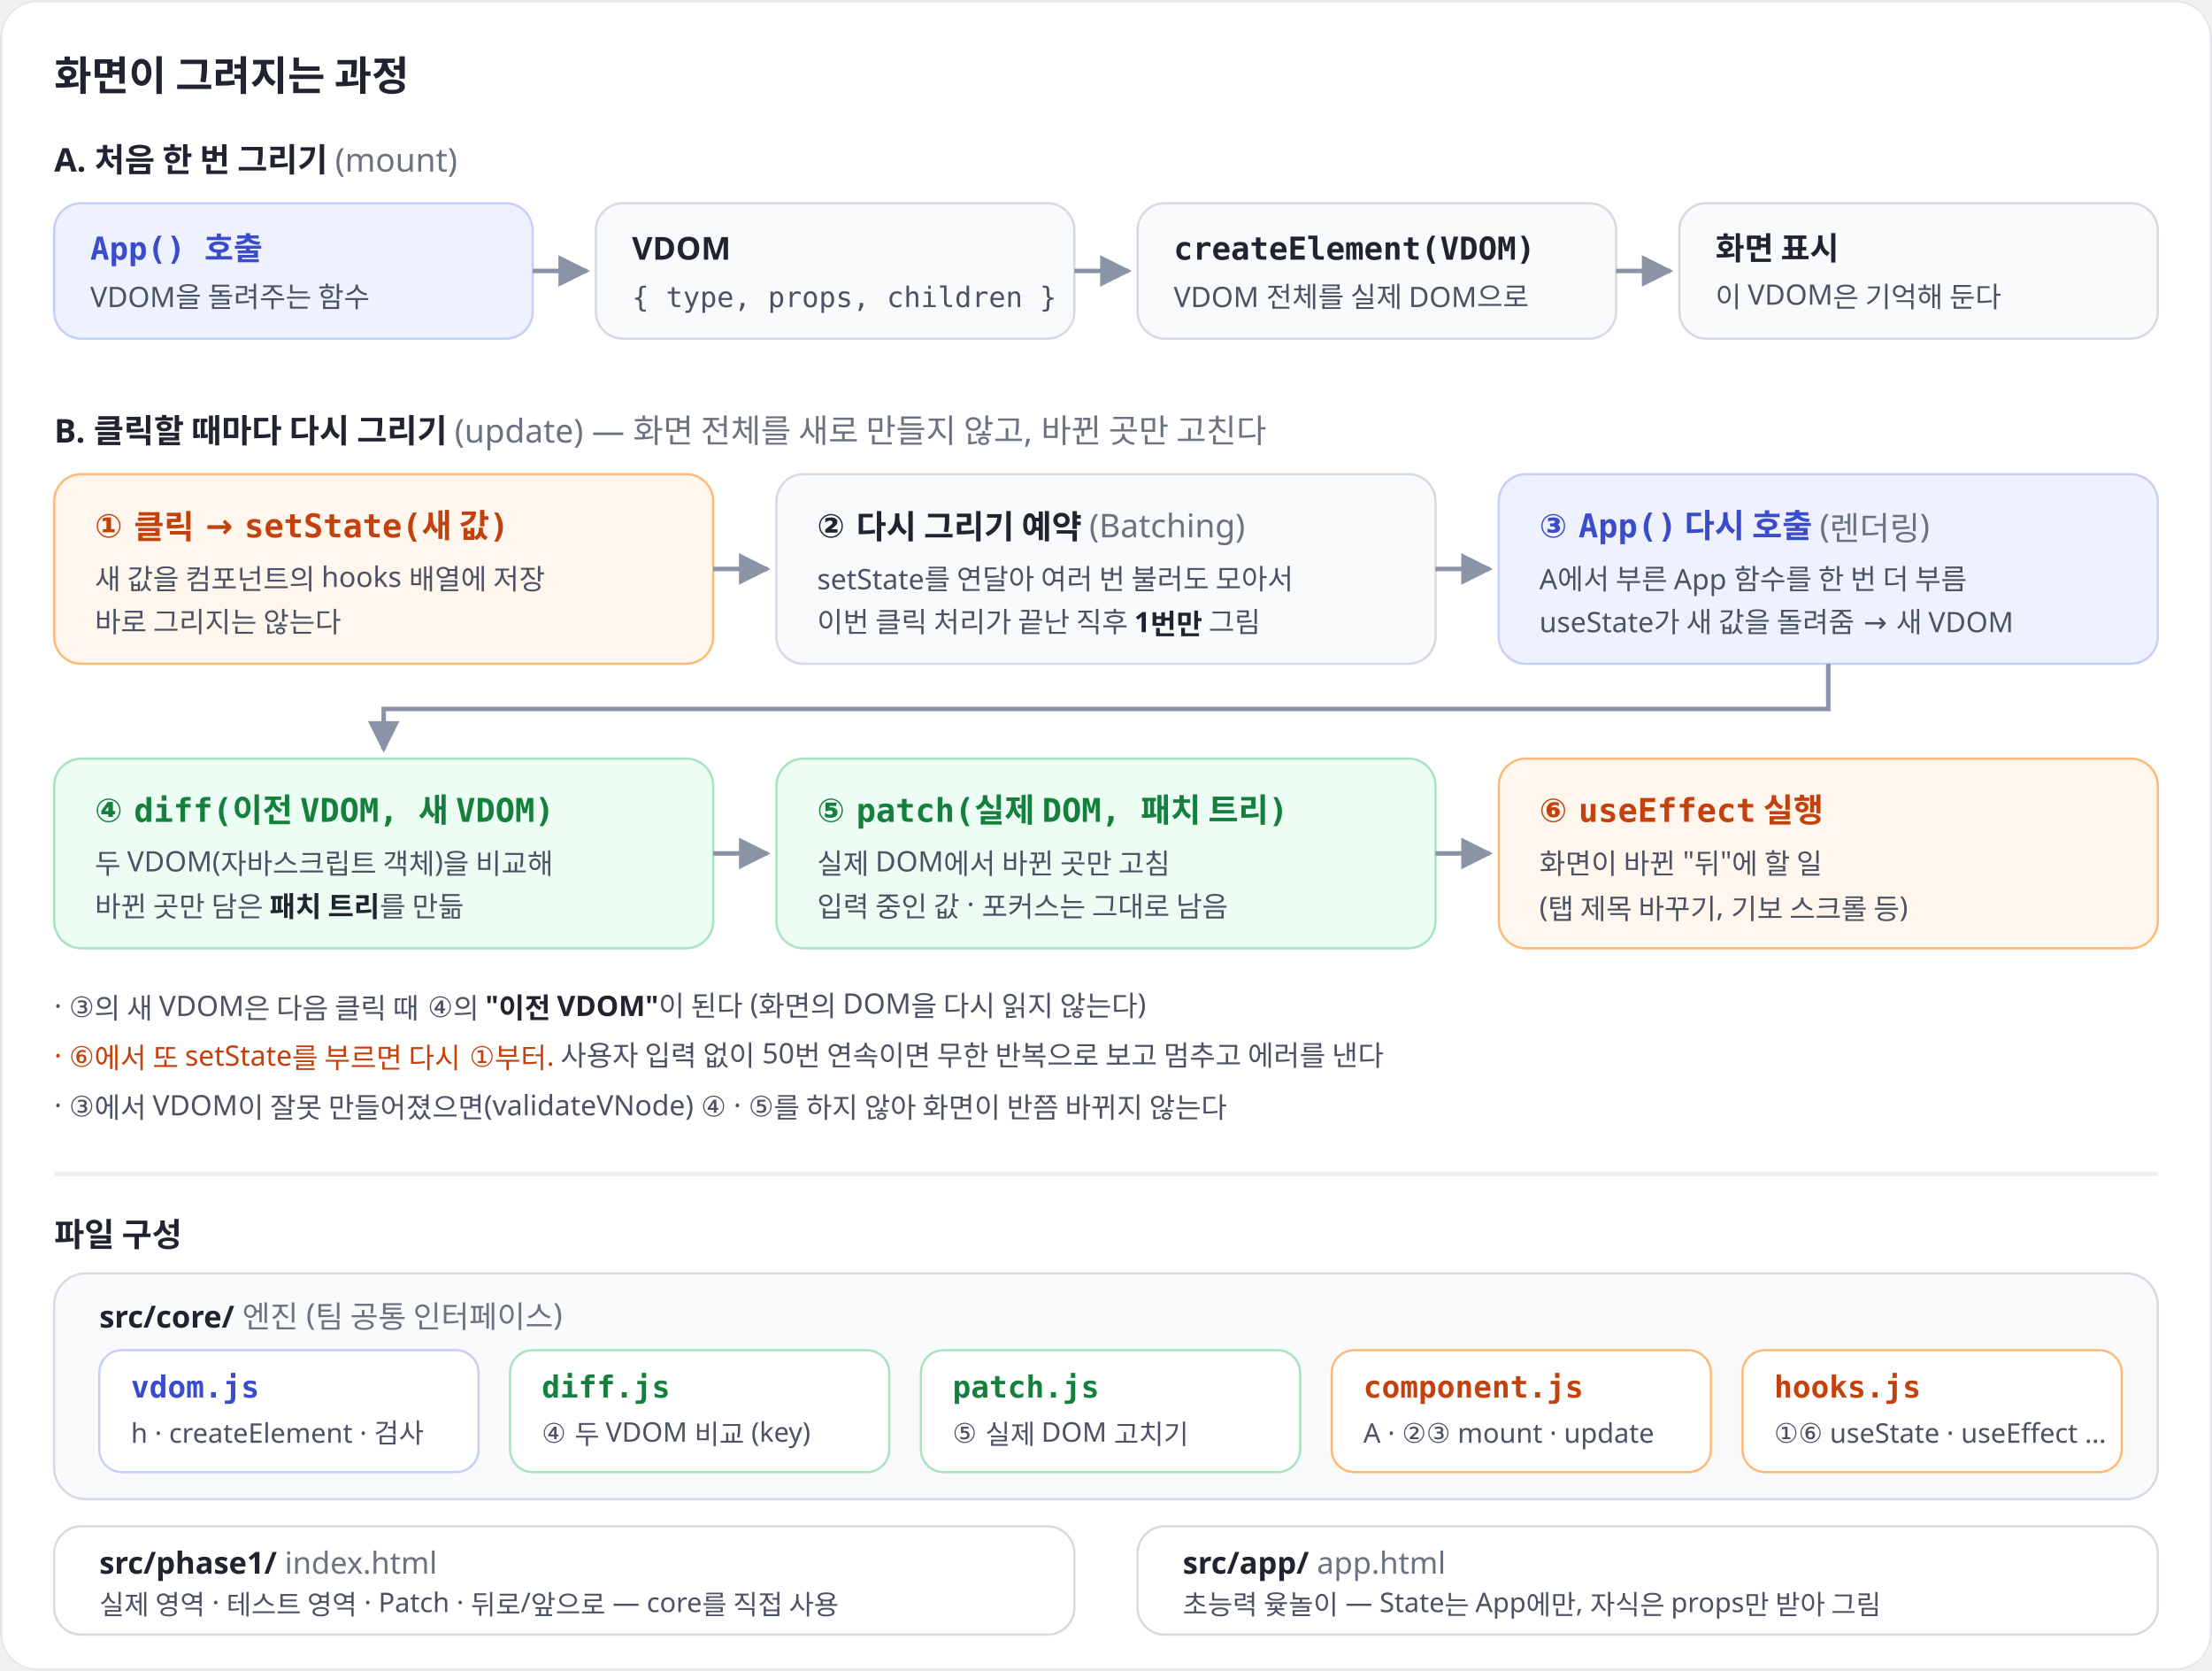
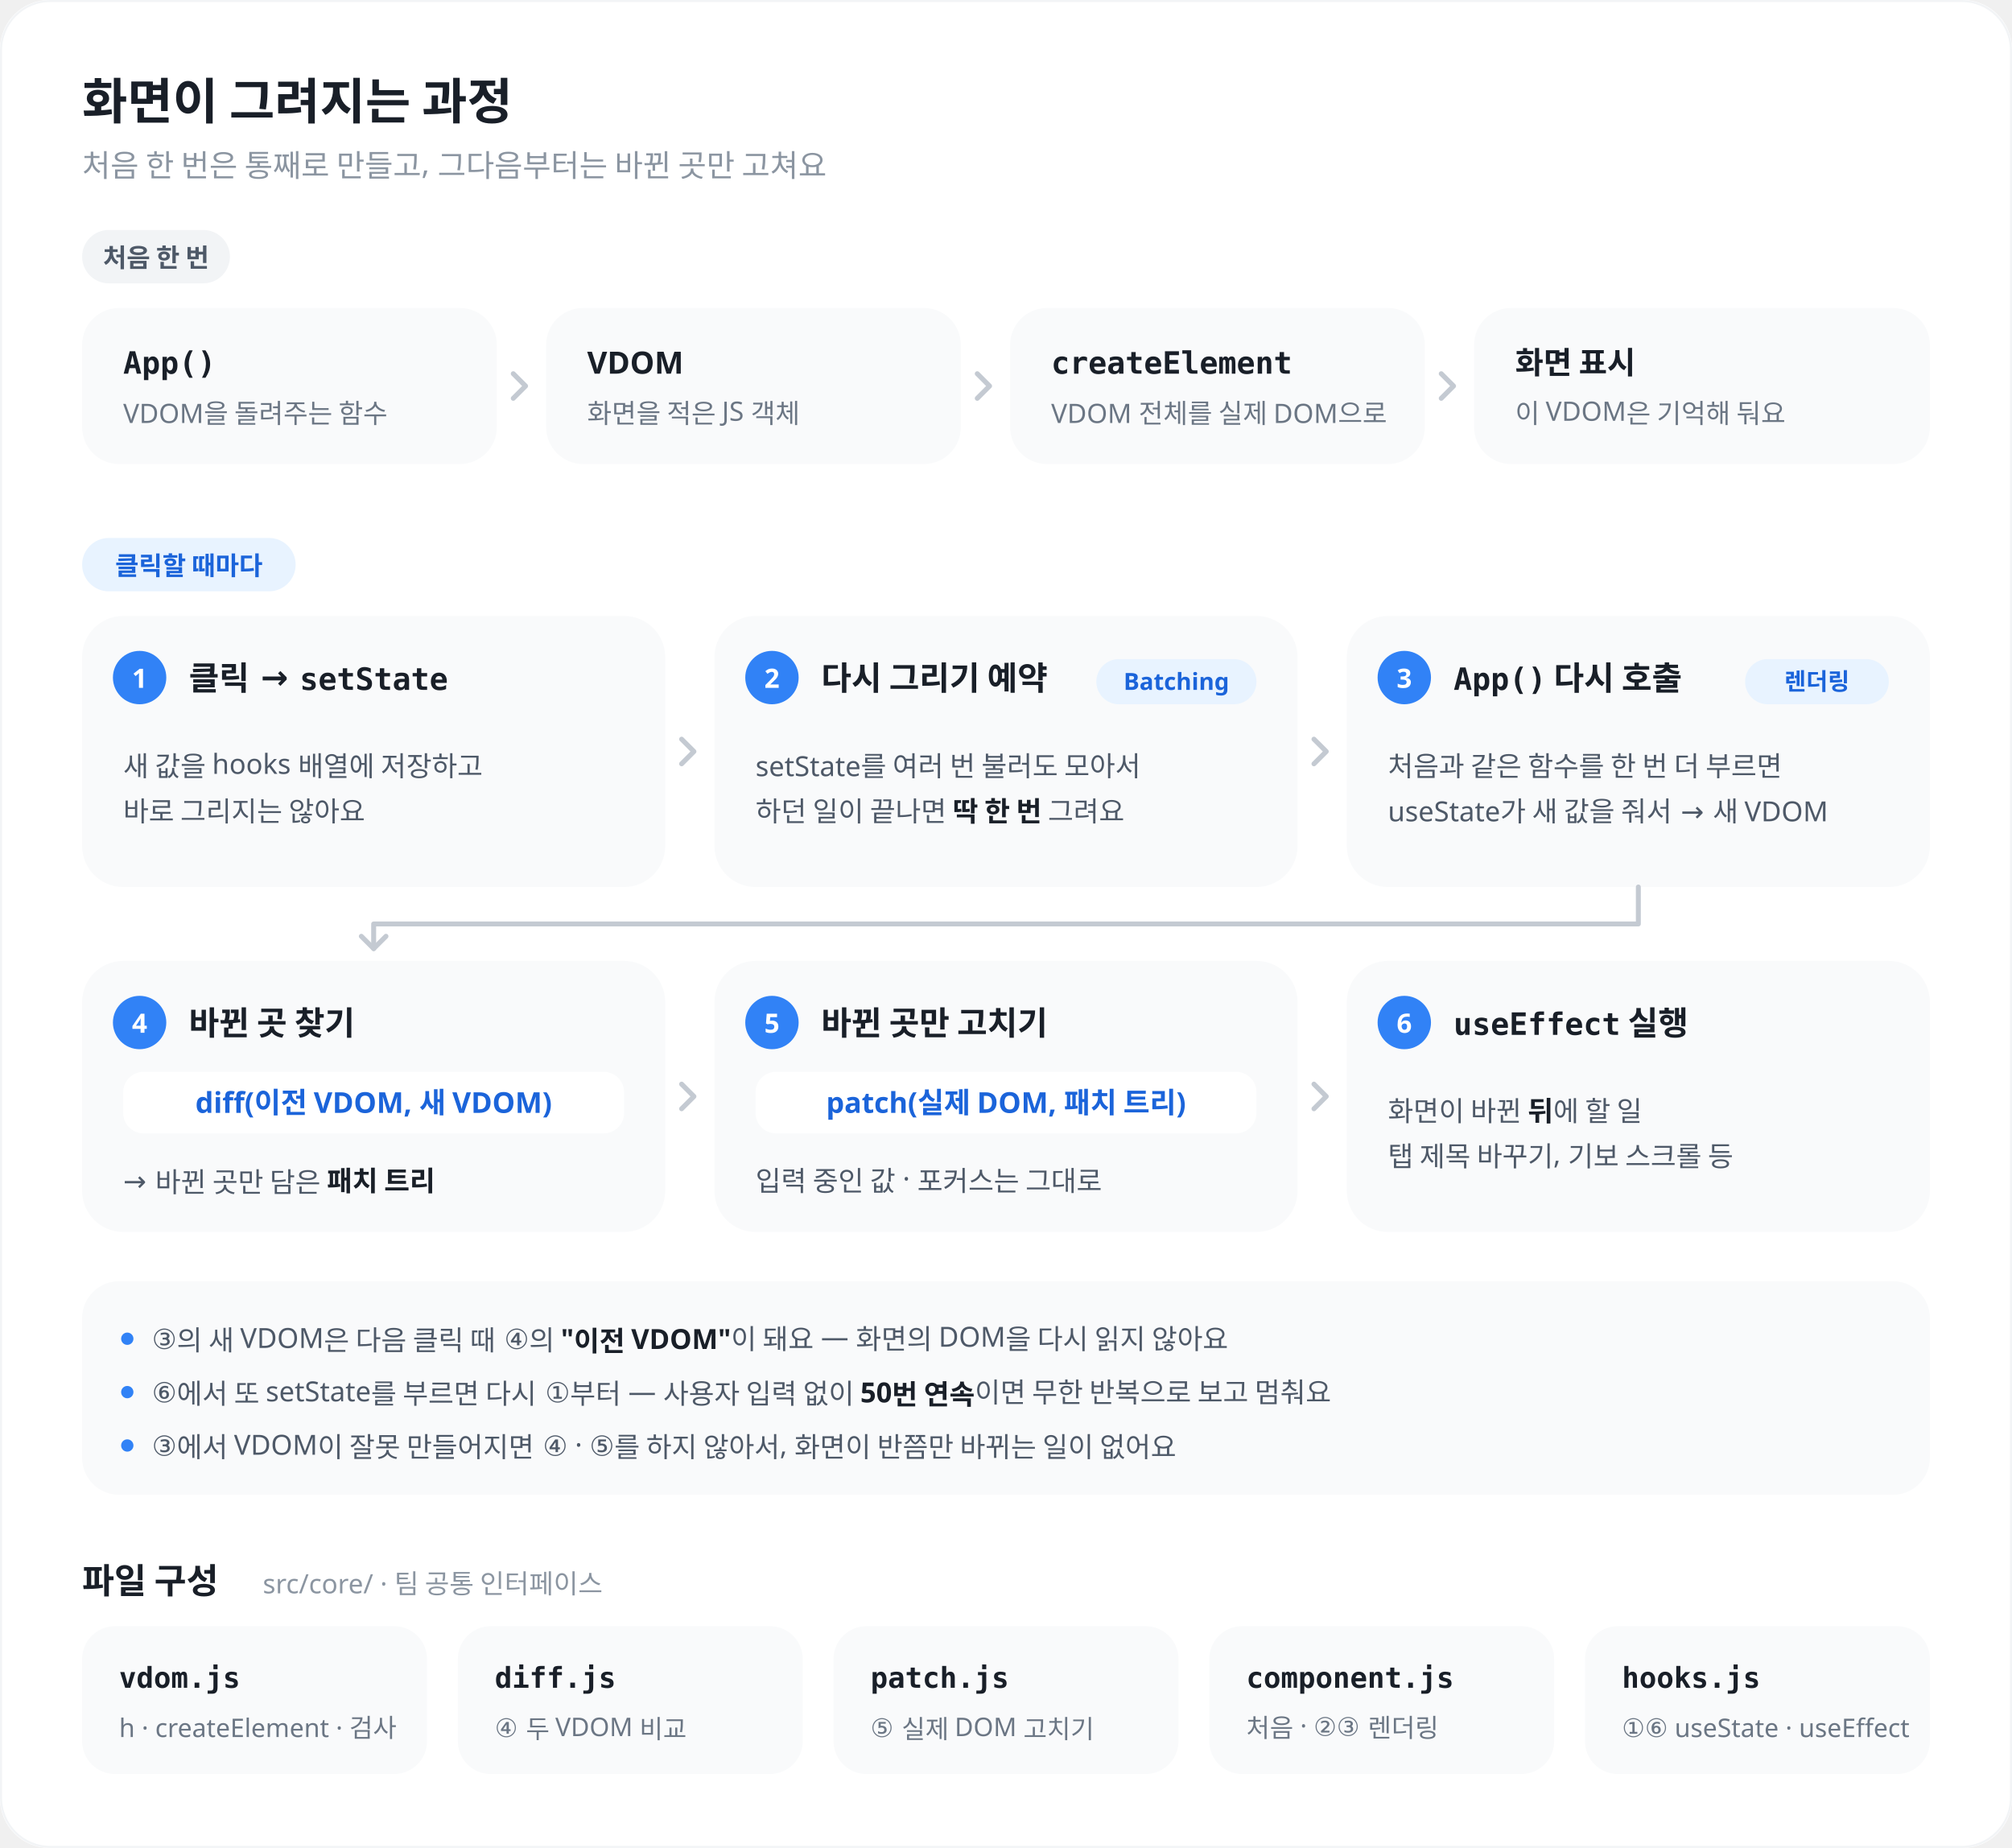
- <svg xmlns="http://www.w3.org/2000/svg" viewBox="0 0 980 740" width="980" height="740" font-family="Pretendard, 'Malgun Gothic', 'Apple SD Gothic Neo', 'Noto Sans KR', sans-serif">
-   <defs>
-     <marker id="a" viewBox="0 0 10 10" refX="9" refY="5" markerWidth="7" markerHeight="7" orient="auto-start-reverse">
-       <path d="M0,0 L10,5 L0,10 z" fill="#8b93a7" />
-     </marker>
-     <marker id="b" viewBox="0 0 10 10" refX="9" refY="5" markerWidth="7" markerHeight="7" orient="auto-start-reverse">
-       <path d="M0,0 L10,5 L0,10 z" fill="#d97706" />
-     </marker>
-   </defs>
-   <rect width="980" height="740" rx="16" fill="#ffffff" />
-   <rect x="0.5" y="0.5" width="979" height="739" rx="16" fill="none" stroke="#e5e7eb" />
-   <text x="24" y="40" font-size="18" font-weight="800" fill="#1f2430">화면이 그려지는 과정</text>
-   <text x="24" y="76" font-size="14.5" font-weight="700" fill="#1f2430">A. 처음 한 번 그리기 <tspan font-weight="400" fill="#6b7280">(mount)</tspan>
-   </text>
-   <g font-size="12.5">
-     <rect x="24" y="90" width="212" height="60" rx="12" fill="#eef1ff" stroke="#c7cff9" />
-     <text x="40" y="115" font-size="14" font-weight="700" fill="#3b4cca" font-family="Consolas, monospace">App() 호출</text>
-     <text x="40" y="136" fill="#4b5263">VDOM을 돌려주는 함수</text>
-     <rect x="264" y="90" width="212" height="60" rx="12" fill="#f8fafc" stroke="#d6dae3" />
-     <text x="280" y="115" font-size="14" font-weight="700" fill="#1f2430">VDOM</text>
-     <text x="280" y="136" fill="#4b5263" font-family="Consolas, monospace">{ type, props, children }</text>
-     <rect x="504" y="90" width="212" height="60" rx="12" fill="#f8fafc" stroke="#d6dae3" />
-     <text x="520" y="115" font-size="14" font-weight="700" fill="#1f2430" font-family="Consolas, monospace">createElement(VDOM)</text>
-     <text x="520" y="136" fill="#4b5263">VDOM 전체를 실제 DOM으로</text>
-     <rect x="744" y="90" width="212" height="60" rx="12" fill="#f8fafc" stroke="#d6dae3" />
-     <text x="760" y="115" font-size="14" font-weight="700" fill="#1f2430">화면 표시</text>
-     <text x="760" y="136" fill="#4b5263">이 VDOM은 기억해 둔다</text>
+ <svg xmlns="http://www.w3.org/2000/svg" viewBox="0 0 980 900" width="980" height="900" font-family="Pretendard, 'Apple SD Gothic Neo', 'Malgun Gothic', 'Noto Sans KR', sans-serif">
+   <rect width="980" height="900" rx="24" fill="#ffffff" />
+   <rect x="0.5" y="0.5" width="979" height="899" rx="24" fill="none" stroke="#f2f4f6" />
+   <text x="40" y="58" font-size="24" font-weight="800" fill="#191f28">화면이 그려지는 과정</text>
+   <text x="40" y="86" font-size="15" fill="#8b95a1">처음 한 번은 통째로 만들고, 그다음부터는 바뀐 곳만 고쳐요</text>
+   <rect x="40" y="112" width="72" height="26" rx="13" fill="#f2f4f6" />
+   <text x="76" y="130" font-size="12.5" font-weight="700" fill="#4e5968" text-anchor="middle">처음 한 번</text>
+   <g font-size="13" fill="#6b7684">
+     <rect x="40" y="150" width="202" height="76" rx="18" fill="#f9fafb" />
+     <text x="60" y="182" font-size="15" font-weight="800" fill="#191f28" font-family="'JetBrains Mono', Consolas, monospace">App()</text>
+     <text x="60" y="206">VDOM을 돌려주는 함수</text>
+     <rect x="266" y="150" width="202" height="76" rx="18" fill="#f9fafb" />
+     <text x="286" y="182" font-size="15" font-weight="800" fill="#191f28">VDOM</text>
+     <text x="286" y="206">화면을 적은 JS 객체</text>
+     <rect x="492" y="150" width="202" height="76" rx="18" fill="#f9fafb" />
+     <text x="512" y="182" font-size="15" font-weight="800" fill="#191f28" font-family="'JetBrains Mono', Consolas, monospace">createElement</text>
+     <text x="512" y="206">VDOM 전체를 실제 DOM으로</text>
+     <rect x="718" y="150" width="222" height="76" rx="18" fill="#f9fafb" />
+     <text x="738" y="182" font-size="15" font-weight="800" fill="#191f28">화면 표시</text>
+     <text x="738" y="206">이 VDOM은 기억해 둬요</text>
  </g>
-   <line x1="236" y1="120" x2="260" y2="120" stroke="#8b93a7" stroke-width="2" marker-end="url(#a)" />
-   <line x1="476" y1="120" x2="500" y2="120" stroke="#8b93a7" stroke-width="2" marker-end="url(#a)" />
-   <line x1="716" y1="120" x2="740" y2="120" stroke="#8b93a7" stroke-width="2" marker-end="url(#a)" />
-   <text x="24" y="196" font-size="14.5" font-weight="700" fill="#1f2430">B. 클릭할 때마다 다시 그리기 <tspan font-weight="400" fill="#6b7280">(update) — 화면 전체를 새로 만들지 않고, 바뀐 곳만 고친다</tspan>
-   </text>
-   <g font-size="12.5">
-     <rect x="24" y="210" width="292" height="84" rx="12" fill="#fff7ed" stroke="#fdba74" />
-     <text x="42" y="238" font-size="14.5" font-weight="700" fill="#c2410c">① 클릭 → <tspan font-family="Consolas, monospace">setState(새 값)</tspan>
+   <g fill="none" stroke="#c4cad2" stroke-width="2.4" stroke-linecap="round" stroke-linejoin="round">
+     <path d="M250 182 l6 6 l-6 6" />
+     <path d="M476 182 l6 6 l-6 6" />
+     <path d="M702 182 l6 6 l-6 6" />
+   </g>
+   <rect x="40" y="262" width="104" height="26" rx="13" fill="#e8f3ff" />
+   <text x="92" y="280" font-size="12.5" font-weight="700" fill="#1b64da" text-anchor="middle">클릭할 때마다</text>
+   <g font-size="13.5" fill="#4e5968">
+     <rect x="40" y="300" width="284" height="132" rx="20" fill="#f9fafb" />
+     <circle cx="68" cy="330" r="13" fill="#3182f6" />
+     <text x="68" y="335" font-size="13" font-weight="800" fill="#ffffff" text-anchor="middle">1</text>
+     <text x="92" y="336" font-size="16" font-weight="800" fill="#191f28">클릭 → <tspan font-family="'JetBrains Mono', Consolas, monospace" font-size="15">setState</tspan>
    </text>
-     <text x="42" y="261" fill="#4b5263">새 값을 컴포넌트의 hooks 배열에 저장</text>
-     <text x="42" y="280" fill="#4b5263">바로 그리지는 않는다</text>
-     <rect x="344" y="210" width="292" height="84" rx="12" fill="#f8fafc" stroke="#d6dae3" />
-     <text x="362" y="238" font-size="14.5" font-weight="700" fill="#1f2430">② 다시 그리기 예약 <tspan font-weight="400" fill="#6b7280">(Batching)</tspan>
+     <text x="60" y="378">새 값을 hooks 배열에 저장하고</text>
+     <text x="60" y="400">바로 그리지는 않아요</text>
+     <rect x="348" y="300" width="284" height="132" rx="20" fill="#f9fafb" />
+     <circle cx="376" cy="330" r="13" fill="#3182f6" />
+     <text x="376" y="335" font-size="13" font-weight="800" fill="#ffffff" text-anchor="middle">2</text>
+     <text x="400" y="336" font-size="16" font-weight="800" fill="#191f28">다시 그리기 예약</text>
+     <rect x="534" y="321" width="78" height="22" rx="11" fill="#e8f3ff" />
+     <text x="573" y="336" font-size="11.5" font-weight="700" fill="#1b64da" text-anchor="middle">Batching</text>
+     <text x="368" y="378">setState를 여러 번 불러도 모아서</text>
+     <text x="368" y="400">하던 일이 끝나면 <tspan font-weight="800" fill="#191f28">딱 한 번</tspan> 그려요</text>
+     <rect x="656" y="300" width="284" height="132" rx="20" fill="#f9fafb" />
+     <circle cx="684" cy="330" r="13" fill="#3182f6" />
+     <text x="684" y="335" font-size="13" font-weight="800" fill="#ffffff" text-anchor="middle">3</text>
+     <text x="708" y="336" font-size="16" font-weight="800" fill="#191f28">
+       <tspan font-family="'JetBrains Mono', Consolas, monospace" font-size="15">App()</tspan> 다시 호출</text>
+     <rect x="850" y="321" width="70" height="22" rx="11" fill="#e8f3ff" />
+     <text x="885" y="336" font-size="11.5" font-weight="700" fill="#1b64da" text-anchor="middle">렌더링</text>
+     <text x="676" y="378">처음과 같은 함수를 한 번 더 부르면</text>
+     <text x="676" y="400">useState가 새 값을 줘서 → 새 VDOM</text>
+     <rect x="40" y="468" width="284" height="132" rx="20" fill="#f9fafb" />
+     <circle cx="68" cy="498" r="13" fill="#3182f6" />
+     <text x="68" y="503" font-size="13" font-weight="800" fill="#ffffff" text-anchor="middle">4</text>
+     <text x="92" y="504" font-size="16" font-weight="800" fill="#191f28">바뀐 곳 찾기</text>
+     <rect x="60" y="522" width="244" height="30" rx="10" fill="#ffffff" />
+     <text x="182" y="542" font-size="14" font-weight="700" fill="#1b64da" text-anchor="middle">diff(이전 VDOM, 새 VDOM)</text>
+     <text x="60" y="580">→ 바뀐 곳만 담은 <tspan font-weight="800" fill="#191f28">패치 트리</tspan>
    </text>
-     <text x="362" y="261" fill="#4b5263">setState를 연달아 여러 번 불러도 모아서</text>
-     <text x="362" y="280" fill="#4b5263">이번 클릭 처리가 끝난 직후 <tspan font-weight="700" fill="#1f2430">1번만</tspan> 그림</text>
-     <rect x="664" y="210" width="292" height="84" rx="12" fill="#eef1ff" stroke="#c7cff9" />
-     <text x="682" y="238" font-size="14.5" font-weight="700" fill="#3b4cca">③ <tspan font-family="Consolas, monospace">App()</tspan> 다시 호출 <tspan font-weight="400" fill="#6b7280">(렌더링)</tspan>
-     </text>
-     <text x="682" y="261" fill="#4b5263">A에서 부른 App 함수를 한 번 더 부름</text>
-     <text x="682" y="280" fill="#4b5263">useState가 새 값을 돌려줌 → 새 VDOM</text>
-     <rect x="24" y="336" width="292" height="84" rx="12" fill="#ecfdf3" stroke="#a7e3bf" />
-     <text x="42" y="364" font-size="14.5" font-weight="700" fill="#15803d">④ <tspan font-family="Consolas, monospace">diff(이전 VDOM, 새 VDOM)</tspan>
-     </text>
-     <text x="42" y="387" fill="#4b5263">두 VDOM(자바스크립트 객체)을 비교해</text>
-     <text x="42" y="406" fill="#4b5263">바뀐 곳만 담은 <tspan font-weight="700" fill="#1f2430">패치 트리</tspan>를 만듦</text>
-     <rect x="344" y="336" width="292" height="84" rx="12" fill="#ecfdf3" stroke="#a7e3bf" />
-     <text x="362" y="364" font-size="14.5" font-weight="700" fill="#15803d">⑤ <tspan font-family="Consolas, monospace">patch(실제 DOM, 패치 트리)</tspan>
-     </text>
-     <text x="362" y="387" fill="#4b5263">실제 DOM에서 바뀐 곳만 고침</text>
-     <text x="362" y="406" fill="#4b5263">입력 중인 값 · 포커스는 그대로 남음</text>
-     <rect x="664" y="336" width="292" height="84" rx="12" fill="#fff7ed" stroke="#fdba74" />
-     <text x="682" y="364" font-size="14.5" font-weight="700" fill="#c2410c">⑥ <tspan font-family="Consolas, monospace">useEffect</tspan> 실행</text>
-     <text x="682" y="387" fill="#4b5263">화면이 바뀐 "뒤"에 할 일</text>
-     <text x="682" y="406" fill="#4b5263">(탭 제목 바꾸기, 기보 스크롤 등)</text>
+     <rect x="348" y="468" width="284" height="132" rx="20" fill="#f9fafb" />
+     <circle cx="376" cy="498" r="13" fill="#3182f6" />
+     <text x="376" y="503" font-size="13" font-weight="800" fill="#ffffff" text-anchor="middle">5</text>
+     <text x="400" y="504" font-size="16" font-weight="800" fill="#191f28">바뀐 곳만 고치기</text>
+     <rect x="368" y="522" width="244" height="30" rx="10" fill="#ffffff" />
+     <text x="490" y="542" font-size="14" font-weight="700" fill="#1b64da" text-anchor="middle">patch(실제 DOM, 패치 트리)</text>
+     <text x="368" y="580">입력 중인 값 · 포커스는 그대로</text>
+     <rect x="656" y="468" width="284" height="132" rx="20" fill="#f9fafb" />
+     <circle cx="684" cy="498" r="13" fill="#3182f6" />
+     <text x="684" y="503" font-size="13" font-weight="800" fill="#ffffff" text-anchor="middle">6</text>
+     <text x="708" y="504" font-size="16" font-weight="800" fill="#191f28">
+       <tspan font-family="'JetBrains Mono', Consolas, monospace" font-size="15">useEffect</tspan> 실행</text>
+     <text x="676" y="546">화면이 바뀐 <tspan font-weight="800" fill="#191f28">뒤</tspan>에 할 일</text>
+     <text x="676" y="568">탭 제목 바꾸기, 기보 스크롤 등</text>
  </g>
-   <line x1="316" y1="252" x2="340" y2="252" stroke="#8b93a7" stroke-width="2" marker-end="url(#a)" />
-   <line x1="636" y1="252" x2="660" y2="252" stroke="#8b93a7" stroke-width="2" marker-end="url(#a)" />
-   <path d="M810 294 L810 314 L170 314 L170 332" fill="none" stroke="#8b93a7" stroke-width="2" marker-end="url(#a)" />
-   <line x1="316" y1="378" x2="340" y2="378" stroke="#8b93a7" stroke-width="2" marker-end="url(#a)" />
-   <line x1="636" y1="378" x2="660" y2="378" stroke="#8b93a7" stroke-width="2" marker-end="url(#a)" />
-   <g font-size="12.5" fill="#4b5263">
-     <text x="24" y="450">· ③의 새 VDOM은 다음 클릭 때 ④의 <tspan font-weight="700" fill="#1f2430">"이전 VDOM"</tspan>이 된다 (화면의 DOM을 다시 읽지 않는다)</text>
-     <text x="24" y="472">
-       <tspan fill="#c2410c">· ⑥에서 또 setState를 부르면 다시 ①부터.</tspan> 사용자 입력 없이 50번 연속이면 무한 반복으로 보고 멈추고 에러를 낸다</text>
-     <text x="24" y="494">· ③에서 VDOM이 잘못 만들어졌으면(validateVNode) ④ · ⑤를 하지 않아 화면이 반쯤 바뀌지 않는다</text>
+   <g fill="none" stroke="#c4cad2" stroke-width="2.4" stroke-linecap="round" stroke-linejoin="round">
+     <path d="M332 360 l6 6 l-6 6" />
+     <path d="M640 360 l6 6 l-6 6" />
+     <path d="M332 528 l6 6 l-6 6" />
+     <path d="M640 528 l6 6 l-6 6" />
+     <path d="M798 432 L798 450 L182 450 L182 462" stroke-dasharray="0" />
+     <path d="M176 456 l6 6 l6 -6" />
  </g>
-   <line x1="24" y1="520" x2="956" y2="520" stroke="#eef0f4" stroke-width="2" />
-   <text x="24" y="552" font-size="14.5" font-weight="700" fill="#1f2430">파일 구성</text>
-   <rect x="24" y="564" width="932" height="100" rx="14" fill="#f8fafc" stroke="#d6dae3" />
-   <text x="44" y="588" font-size="13.5" font-weight="700" fill="#1f2430">src/core/  <tspan font-weight="400" fill="#6b7280">엔진 (팀 공통 인터페이스)</tspan>
-   </text>
-   <g font-size="12">
-     <rect x="44" y="598" width="168" height="54" rx="10" fill="#ffffff" stroke="#c7cff9" />
-     <text x="58" y="619" font-size="13.5" font-weight="700" fill="#3b4cca" font-family="Consolas, monospace">vdom.js</text>
-     <text x="58" y="639" fill="#4b5263">h · createElement · 검사</text>
-     <rect x="226" y="598" width="168" height="54" rx="10" fill="#ffffff" stroke="#a7e3bf" />
-     <text x="240" y="619" font-size="13.5" font-weight="700" fill="#15803d" font-family="Consolas, monospace">diff.js</text>
-     <text x="240" y="639" fill="#4b5263">④ 두 VDOM 비교 (key)</text>
-     <rect x="408" y="598" width="168" height="54" rx="10" fill="#ffffff" stroke="#a7e3bf" />
-     <text x="422" y="619" font-size="13.5" font-weight="700" fill="#15803d" font-family="Consolas, monospace">patch.js</text>
-     <text x="422" y="639" fill="#4b5263">⑤ 실제 DOM 고치기</text>
-     <rect x="590" y="598" width="168" height="54" rx="10" fill="#ffffff" stroke="#fdba74" />
-     <text x="604" y="619" font-size="13.5" font-weight="700" fill="#c2410c" font-family="Consolas, monospace">component.js</text>
-     <text x="604" y="639" fill="#4b5263">A · ②③ mount · update</text>
-     <rect x="772" y="598" width="168" height="54" rx="10" fill="#ffffff" stroke="#fdba74" />
-     <text x="786" y="619" font-size="13.5" font-weight="700" fill="#c2410c" font-family="Consolas, monospace">hooks.js</text>
-     <text x="786" y="639" fill="#4b5263">①⑥ useState · useEffect …</text>
+   <rect x="40" y="624" width="900" height="104" rx="18" fill="#f9fafb" />
+   <g font-size="13.5" fill="#4e5968">
+     <circle cx="62" cy="652" r="3" fill="#3182f6" />
+     <text x="74" y="657">③의 새 VDOM은 다음 클릭 때 ④의 <tspan font-weight="800" fill="#191f28">"이전 VDOM"</tspan>이 돼요 — 화면의 DOM을 다시 읽지 않아요</text>
+     <circle cx="62" cy="678" r="3" fill="#3182f6" />
+     <text x="74" y="683">⑥에서 또 setState를 부르면 다시 ①부터 — 사용자 입력 없이 <tspan font-weight="800" fill="#191f28">50번 연속</tspan>이면 무한 반복으로 보고 멈춰요</text>
+     <circle cx="62" cy="704" r="3" fill="#3182f6" />
+     <text x="74" y="709">③에서 VDOM이 잘못 만들어지면 ④ · ⑤를 하지 않아서, 화면이 반쯤만 바뀌는 일이 없어요</text>
  </g>
-   <rect x="24" y="676" width="452" height="48" rx="12" fill="#ffffff" stroke="#d6dae3" />
-   <text x="44" y="697" font-size="13.5" font-weight="700" fill="#1f2430">src/phase1/  <tspan font-weight="400" fill="#6b7280">index.html</tspan>
-   </text>
-   <text x="44" y="715" font-size="12" fill="#4b5263">실제 영역 · 테스트 영역 · Patch · 뒤로/앞으로 — core를 직접 사용</text>
-   <rect x="504" y="676" width="452" height="48" rx="12" fill="#ffffff" stroke="#d6dae3" />
-   <text x="524" y="697" font-size="13.5" font-weight="700" fill="#1f2430">src/app/  <tspan font-weight="400" fill="#6b7280">app.html</tspan>
-   </text>
-   <text x="524" y="715" font-size="12" fill="#4b5263">초능력 윷놀이 — State는 App에만, 자식은 props만 받아 그림</text>
+   <text x="40" y="776" font-size="17" font-weight="800" fill="#191f28">파일 구성</text>
+   <text x="128" y="776" font-size="13" fill="#8b95a1">src/core/ · 팀 공통 인터페이스</text>
+   <g font-size="12.5" fill="#6b7684">
+     <rect x="40" y="792" width="168" height="72" rx="16" fill="#f9fafb" />
+     <text x="58" y="822" font-size="14" font-weight="800" fill="#191f28" font-family="'JetBrains Mono', Consolas, monospace">vdom.js</text>
+     <text x="58" y="846">h · createElement · 검사</text>
+     <rect x="223" y="792" width="168" height="72" rx="16" fill="#f9fafb" />
+     <text x="241" y="822" font-size="14" font-weight="800" fill="#191f28" font-family="'JetBrains Mono', Consolas, monospace">diff.js</text>
+     <text x="241" y="846">④ 두 VDOM 비교</text>
+     <rect x="406" y="792" width="168" height="72" rx="16" fill="#f9fafb" />
+     <text x="424" y="822" font-size="14" font-weight="800" fill="#191f28" font-family="'JetBrains Mono', Consolas, monospace">patch.js</text>
+     <text x="424" y="846">⑤ 실제 DOM 고치기</text>
+     <rect x="589" y="792" width="168" height="72" rx="16" fill="#f9fafb" />
+     <text x="607" y="822" font-size="14" font-weight="800" fill="#191f28" font-family="'JetBrains Mono', Consolas, monospace">component.js</text>
+     <text x="607" y="846">처음 · ②③ 렌더링</text>
+     <rect x="772" y="792" width="168" height="72" rx="16" fill="#f9fafb" />
+     <text x="790" y="822" font-size="14" font-weight="800" fill="#191f28" font-family="'JetBrains Mono', Consolas, monospace">hooks.js</text>
+     <text x="790" y="846">①⑥ useState · useEffect</text>
+   </g>
</svg>
